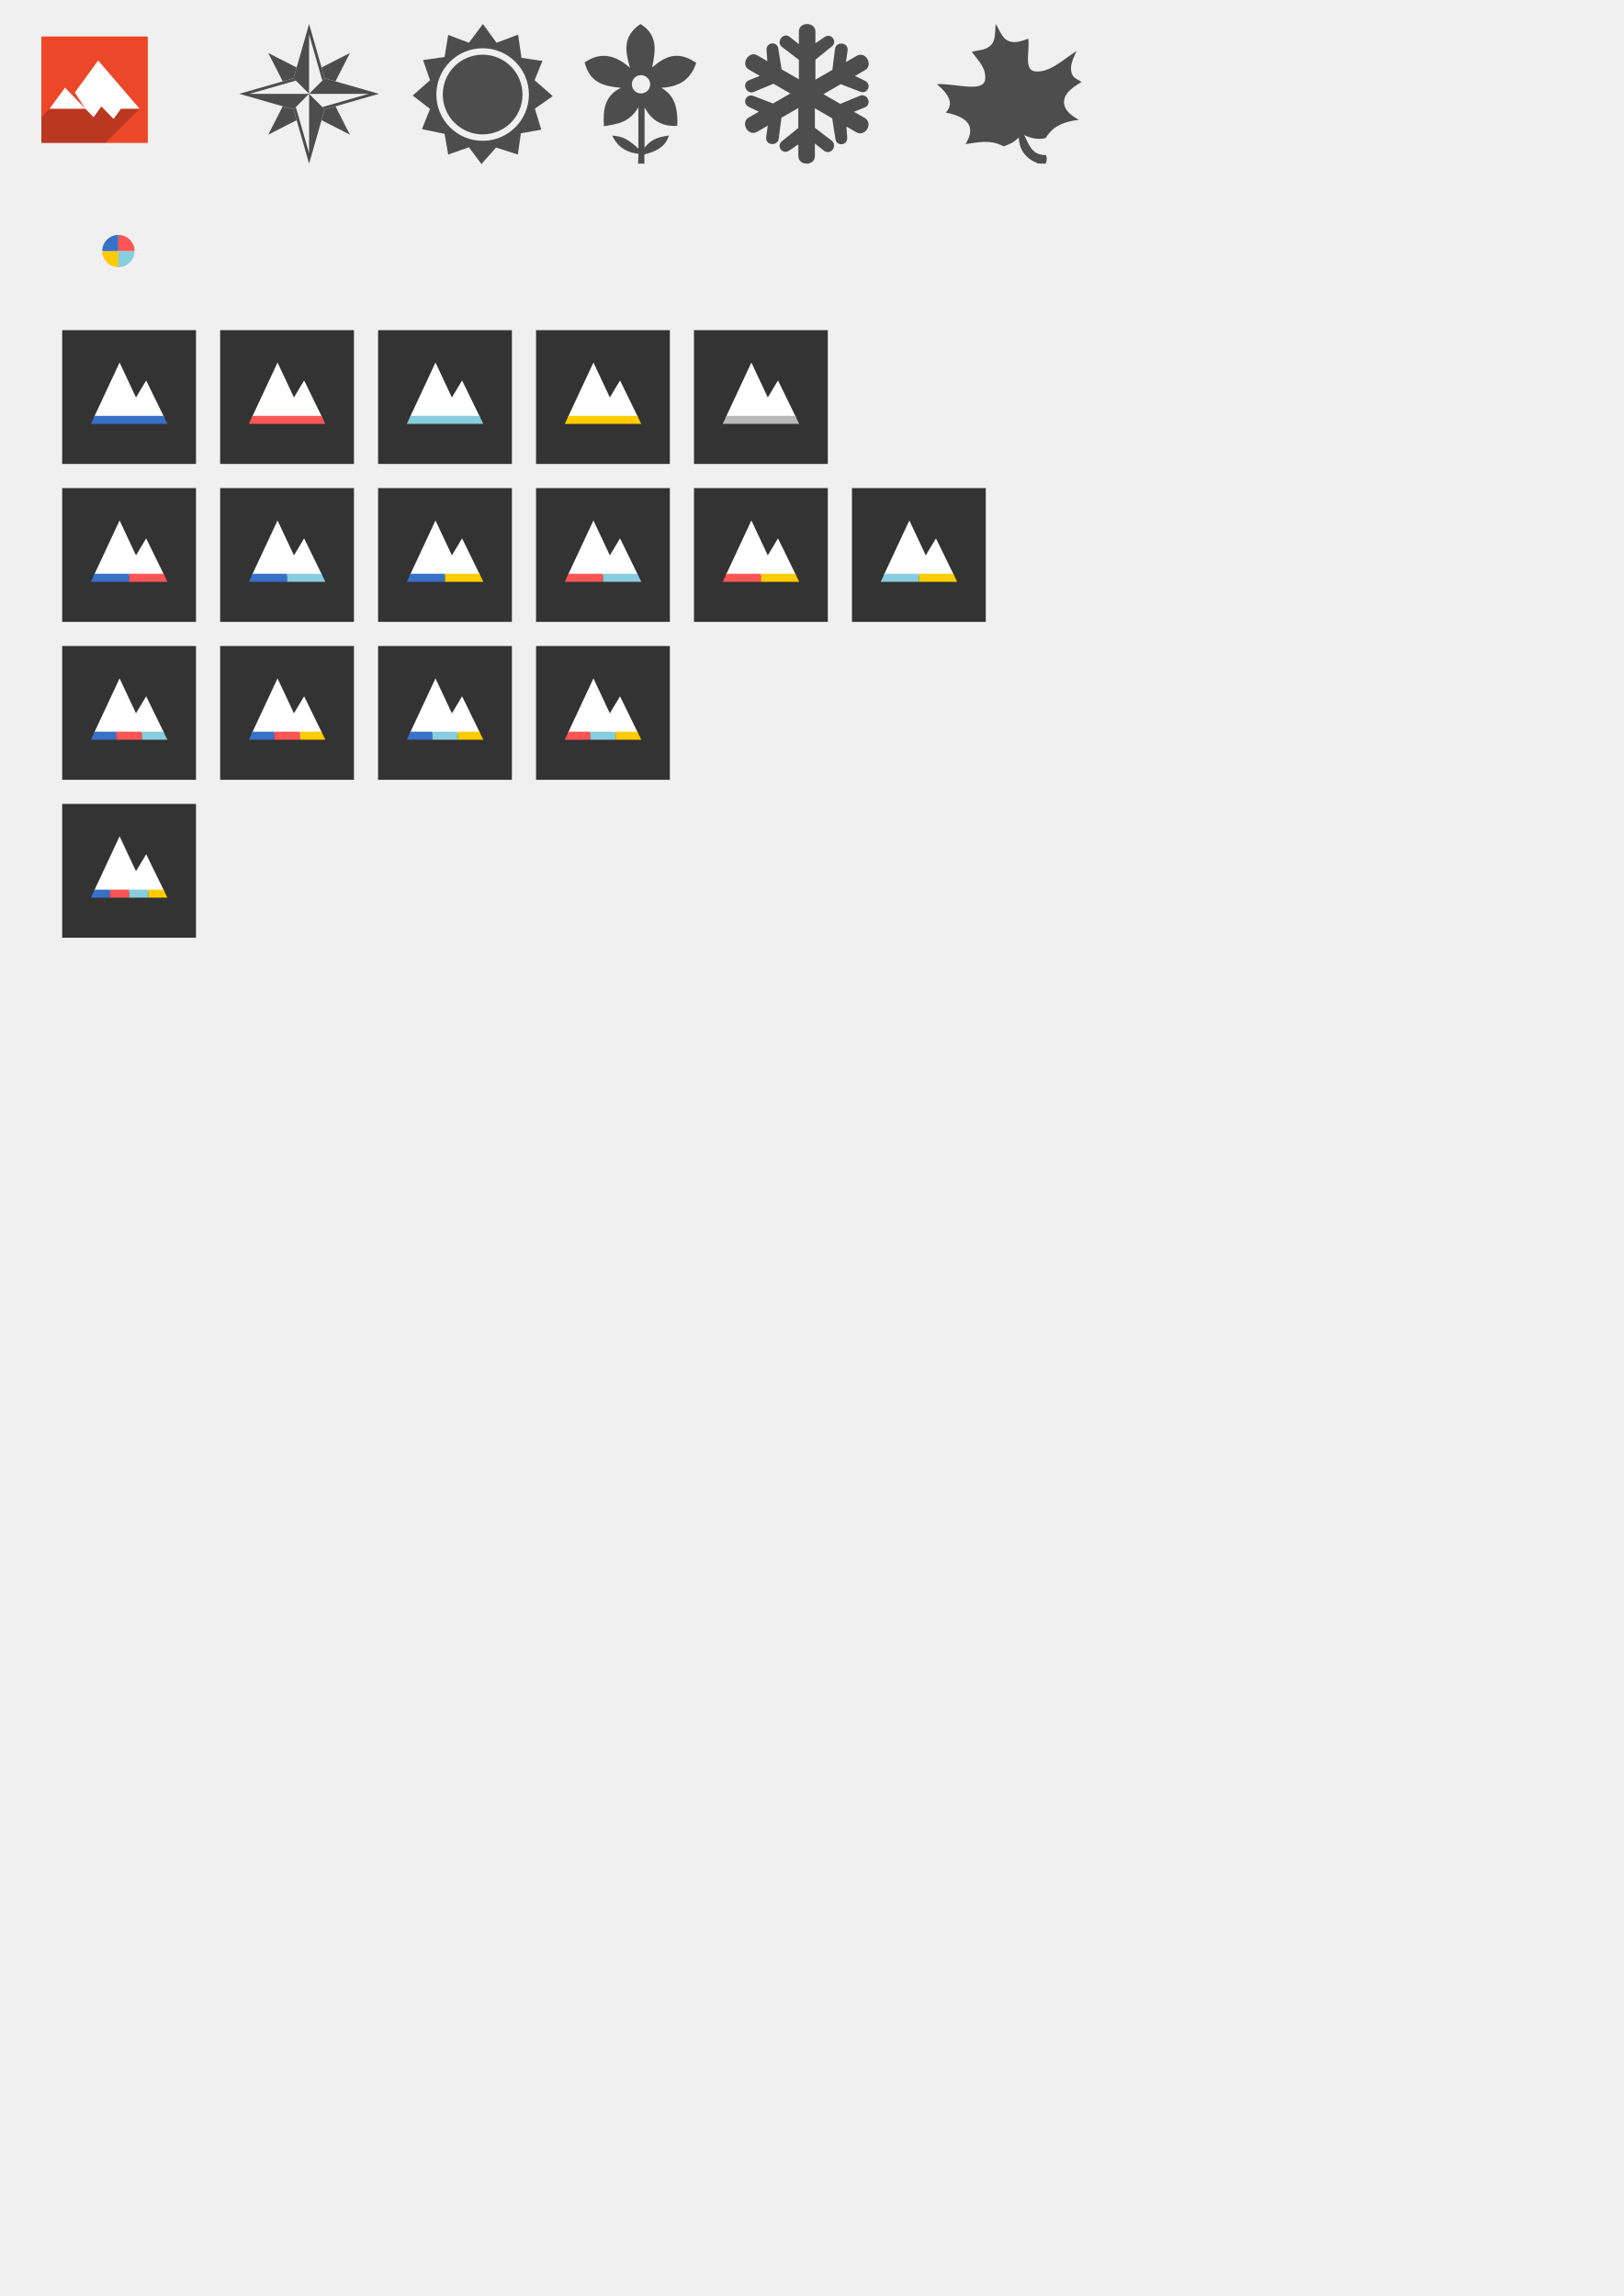
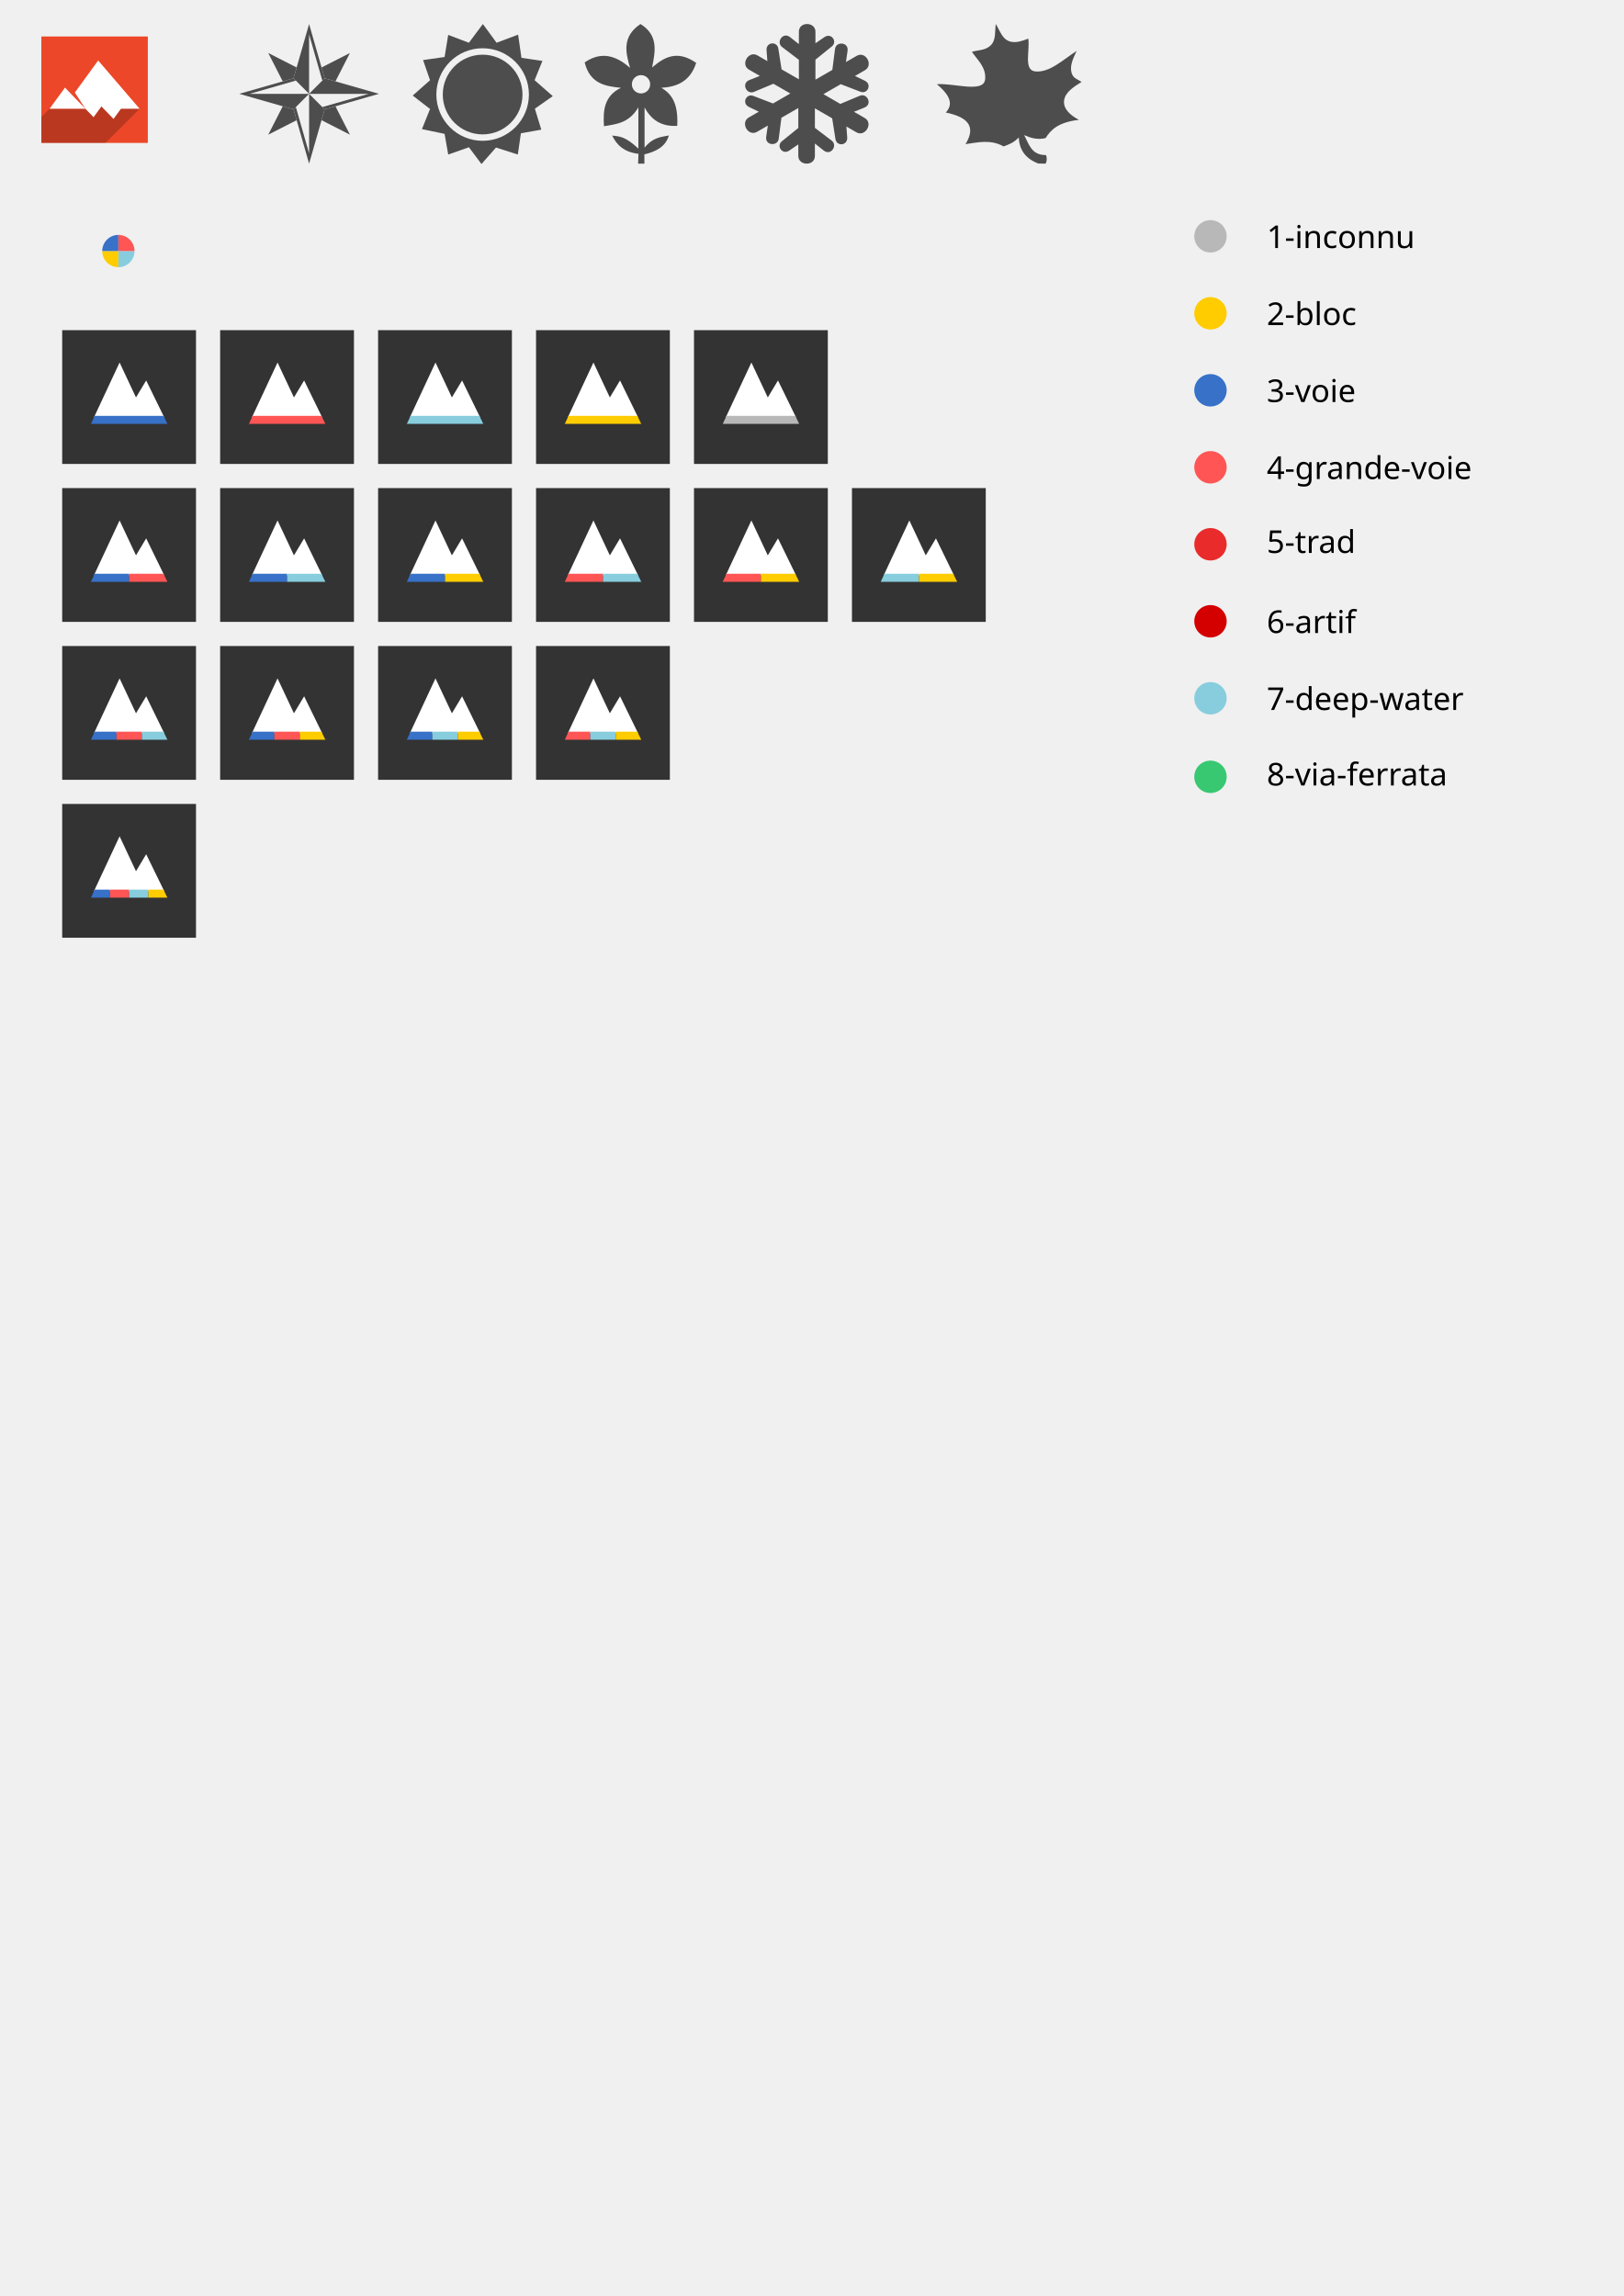
<svg xmlns="http://www.w3.org/2000/svg" height="297mm" width="210mm" viewBox="0 0 744.094 1052.362" id="svg2" version="1.1">
  <defs id="defs8" />
  <g id="g7057" transform="matrix(0.2977035,0,0,0.2977035,13.30934,11.7437)">
    <rect y="16.722" x="18.951" height="163.874" width="163.874" id="rect6242" style="fill:#ec4728" />
    <path id="path6250" d="m 18.951,140.646 0,39.949 98.648,0 52.588,-52.588 -58.778,-3.614 -24.623,3.614 -55.198,-5.8e-4 z" style="fill:#000000;fill-opacity:0.212;fill-rule:evenodd;stroke:none;stroke-width:1px;stroke-linecap:butt;stroke-linejoin:miter;stroke-opacity:1" />
    <g style="fill:#ffffff" transform="matrix(1.181733,0,0,1.181733,-361.6179,-318.1257)" id="layer1">
      <path id="path4529" d="m 396.057,314.617 -30.404,41.754 13.795,21.154 10.611,10.965 10.225,-14.023 15.77,16.295 9.652,-13.236 24.316,0 -53.965,-62.908 z M 379.447,377.525 362.785,360.311 352.809,350 l -20.07,27.525 46.709,0 z" style="fill:#ffffff;fill-opacity:1;fill-rule:evenodd;stroke:none;stroke-width:1px;stroke-linecap:butt;stroke-linejoin:miter;stroke-opacity:1" />
    </g>
  </g>
  <path style="fill:#4d4d4d;fill-rule:evenodd;stroke:none;stroke-width:1px;stroke-linecap:butt;stroke-linejoin:miter;stroke-opacity:1" d="m 141.648,11.009 -7.125,24.873 7.125,7.125 0,-27.253 6.068,21.185 1.056,-1.056 z" id="path6326" />
  <path style="fill:#4d4d4d;fill-opacity:1;fill-rule:evenodd;stroke:none;stroke-width:1px;stroke-linecap:butt;stroke-linejoin:miter;stroke-opacity:1" d="m 134.523,35.882 -24.873,7.125 24.873,7.125 7.125,-7.125 -27.253,0 21.185,-6.068 z" id="path6328" />
  <path id="path6330" d="m 173.646,43.007 -24.873,-7.125 -7.125,7.125 27.253,0 -21.185,6.068 1.056,1.057 z" style="fill:#4d4d4d;fill-rule:evenodd;stroke:none;stroke-width:1px;stroke-linecap:butt;stroke-linejoin:miter;stroke-opacity:1" />
  <path style="fill:#4d4d4d;fill-rule:evenodd;stroke:none;stroke-width:1px;stroke-linecap:butt;stroke-linejoin:miter;stroke-opacity:1" d="m 141.648,75.004 7.125,-24.873 -7.125,-7.125 0,27.253 -6.068,-21.185 -1.056,1.056 z" id="path6332" />
  <path style="fill:#4d4d4d;fill-opacity:1;fill-rule:evenodd;stroke:none;stroke-width:1px;stroke-linecap:butt;stroke-linejoin:miter;stroke-opacity:1" d="m 129.57,48.712 -6.643,13.015 13.015,-6.643 -1.419,-4.953 z" id="path6334" />
  <path id="path6336" d="m 135.942,30.929 -13.015,-6.643 6.643,13.015 4.953,-1.419 z" style="fill:#4d4d4d;fill-opacity:1;fill-rule:evenodd;stroke:none;stroke-width:1px;stroke-linecap:butt;stroke-linejoin:miter;stroke-opacity:1" />
  <path style="fill:#4d4d4d;fill-opacity:1;fill-rule:evenodd;stroke:none;stroke-width:1px;stroke-linecap:butt;stroke-linejoin:miter;stroke-opacity:1" d="m 153.726,37.301 6.643,-13.015 -13.015,6.643 1.419,4.953 z" id="path6338" />
  <path id="path6340" d="m 147.354,55.084 13.015,6.643 -6.643,-13.015 -4.953,1.419 z" style="fill:#4d4d4d;fill-opacity:1;fill-rule:evenodd;stroke:none;stroke-width:1px;stroke-linecap:butt;stroke-linejoin:miter;stroke-opacity:1" />
  <path style="fill:#4d4d4d;fill-opacity:1;fill-rule:evenodd;stroke:none;stroke-width:1px;stroke-linecap:butt;stroke-linejoin:miter;stroke-opacity:1" d="m 221.288,11.009 -6.406,8.582 -9.48,-3.584 -1.666,10.119 -9.86,1.408 3.203,9.221 -7.943,7.045 7.943,6.147 -3.713,9.228 10.37,2.176 1.666,9.48 9.48,-3.332 5.767,7.684 6.657,-7.555 9.997,3.203 1.408,-9.738 9.35,-1.666 -2.944,-9.602 8.194,-5.767 -8.323,-7.304 3.584,-8.833 -9.602,-1.415 -1.537,-10.629 -9.867,3.713 -6.277,-8.582 z m -0.108,11.11 a 21.212,21.212 0 0 1 21.207,21.207 21.212,21.212 0 0 1 -21.207,21.214 21.212,21.212 0 0 1 -21.214,-21.214 21.212,21.212 0 0 1 21.214,-21.207 z m 0,2.944 A 18.266,18.266 0 0 0 202.91,43.326 18.266,18.266 0 0 0 221.18,61.596 18.266,18.266 0 0 0 239.443,43.326 18.266,18.266 0 0 0 221.18,25.063 Z" id="path6257" />
  <path style="fill:#4d4d4d;fill-opacity:1;fill-rule:evenodd;stroke:none;stroke-width:1px;stroke-linecap:butt;stroke-linejoin:miter;stroke-opacity:1" d="m 369.9,11.009 c -1.898,-0.02 -3.793,1.133 -3.793,3.522 l 0,5.694 -4.057,-3.206 c -3.266,-2.581 -6.522,2.336 -3.669,4.512 l 7.726,5.892 0,8.929 -7.932,-4.571 -1.504,-9.56 c -0.27,-1.713 -1.686,-2.465 -3.001,-2.311 -1.315,0.154 -2.529,1.216 -2.385,3.133 l 0.374,4.975 -4.586,-2.649 c -3.997,-2.308 -7.938,4.186 -3.801,6.574 l 4.931,2.847 -4.806,1.908 c -3.869,1.538 -1.227,6.812 2.084,5.43 l 8.959,-3.742 7.741,4.468 -7.932,4.578 -9.032,-3.478 c -3.237,-1.245 -5.447,3.41 -1.981,5.077 l 4.498,2.164 -4.593,2.649 c -3.997,2.308 -0.337,8.963 3.801,6.574 l 4.931,-2.847 -0.748,5.114 c -0.602,4.119 5.28,4.476 5.738,0.917 l 1.24,-9.634 7.741,-4.468 0,9.157 -7.528,6.083 c -2.696,2.181 0.228,6.424 3.404,4.256 l 4.124,-2.817 0,5.305 c 0,4.615 7.594,4.777 7.594,0 l 0,-5.694 4.05,3.206 c 3.266,2.581 6.522,-2.344 3.669,-4.52 l -7.719,-5.884 0,-8.937 7.924,4.578 1.504,9.553 c 0.54,3.426 5.675,3.021 5.385,-0.814 l -0.374,-4.982 4.593,2.656 c 3.997,2.308 7.931,-4.186 3.793,-6.574 l -4.931,-2.847 4.806,-1.915 c 3.869,-1.538 1.235,-6.812 -2.076,-5.43 l -8.966,3.742 -7.741,-4.468 7.932,-4.571 9.032,3.47 c 3.237,1.245 5.447,-3.403 1.981,-5.07 l -4.498,-2.164 4.593,-2.649 c 3.997,-2.308 0.337,-8.963 -3.801,-6.574 l -4.931,2.847 0.748,-5.121 c 0.602,-4.119 -5.28,-4.476 -5.738,-0.917 l -1.24,9.634 -7.741,4.468 0,-9.149 7.528,-6.09 c 2.696,-2.181 -0.228,-6.424 -3.404,-4.256 l -4.124,2.817 0,-5.297 c 0,-2.308 -1.896,-3.502 -3.793,-3.522 z" id="path6275" />
  <path style="opacity:1;fill:#4d4d4d;fill-opacity:1;fill-rule:evenodd;stroke:none;stroke-width:1px;stroke-linecap:butt;stroke-linejoin:miter;stroke-opacity:1" d="m 293.509,11.009 c -8.483,5.744 -6.89,12.895 -4.756,20.123 -6.379,-5.644 -13.166,-7.792 -20.822,-2.527 2.478,9.867 9.476,10.9 16.627,11.65 -7.641,3.659 -8.291,10.373 -7.767,17.596 5.663,-0.967 11.443,-1.376 15.755,-8.646 l 0,18.905 c -6.329,-5.926 -8.912,-5.526 -12.003,-5.981 2.045,4.272 5.373,7.586 12.052,8.383 l -0.173,4.493 2.88,0 0,-4.236 c 5.371,-1.312 9.776,-3.551 11.214,-8.68 -3.71,0.724 -7.42,0.941 -11.131,5.586 l 0,-18.42 c 2.955,5.47 7.487,8.878 14.973,8.424 0.562,-11.02 -3.022,-14.838 -7.289,-17.465 9.62,-0.428 13.891,-5.054 15.976,-11.394 -8.759,-6.088 -14.66,-2.6 -20.206,2.097 1.485,-7.393 2.957,-14.787 -5.33,-19.908 z m 0.249,23.432 a 4.198,4.198 0 0 1 4.202,4.195 4.198,4.198 0 0 1 -4.202,4.195 4.198,4.198 0 0 1 -4.195,-4.195 4.198,4.198 0 0 1 4.195,-4.195 z" id="path6255" />
  <path style="opacity:1;fill:#4d4d4d;fill-opacity:1;fill-rule:evenodd;stroke:none;stroke-width:1px;stroke-linecap:butt;stroke-linejoin:miter;stroke-opacity:1" d="m 479.168,75.004 c 0.695,-1.307 0.626,-2.614 0.209,-3.921 -6.833,0.039 -7.818,-5.103 -10.039,-9.15 3.005,1.321 6.134,2.247 9.829,1.359 2.414,-3.837 5.829,-7.282 15.267,-8.365 -3.799,-2.022 -7.236,-4.905 -6.797,-8.784 0.433,-3.827 4.345,-6.309 7.999,-8.575 -1.608,-1.209 -3.785,-1.516 -4.549,-4.13 -0.975,-3.338 0.739,-6.727 2.3,-10.091 -6.171,3.966 -12.227,9.92 -18.822,9.411 -5.73,-0.442 -2.442,-9.878 -3.346,-15.058 -2.667,1.055 -5.399,2.004 -7.999,1.412 -4.038,-0.92 -4.932,-5.138 -6.902,-8.104 -0.455,3.34 0.209,7.287 -2.248,9.725 -2.509,2.489 -5.786,2.118 -8.679,3.032 2.592,3.764 6.612,7.133 6.065,12.6 -0.648,6.485 -14.702,1.539 -22.116,2.248 7.245,6.015 6.954,9.863 4.078,12.966 9.497,1.953 14.282,5.996 9.045,14.483 5.747,-0.798 11.449,-2.296 17.463,1.046 2.318,-0.882 4.636,-1.629 6.954,-4.13 0.226,5.603 3,9.715 8.941,11.973 z" id="path7061" />
  <path id="path6262" d="m -60.676,129.755 16.916,-36.231 9.683,20.624 6.02,-10.033 12.53,25.64 z" style="fill:#cccccc;fill-rule:evenodd;stroke:none;stroke-width:1px;stroke-linecap:butt;stroke-linejoin:miter;stroke-opacity:1" />
  <path style="fill:#ffcc00;fill-opacity:1;stroke:none" d="m 54.25,115.07 -7.4,0 A 7.4,7.4 0 0 0 54.25,122.471 l 0,-7.4 z" id="path6719" />
  <path style="fill:#3771c8;fill-opacity:1;stroke:none" d="m 54.25,107.67 a 7.4,7.4 0 0 0 -7.4,7.4 l 7.4,0 0,-7.4 z" id="path6709" />
  <path style="fill:#87cdde;fill-opacity:1;stroke:none" d="m 61.65,115.07 -7.4,0 0,7.4 a 7.4,7.4 0 0 0 7.4,-7.4 z" id="path6716" />
  <path style="fill:#ff5555;fill-opacity:1;stroke:none" d="m 54.25,107.67 0,7.4 7.4,0 A 7.4,7.4 0 0 0 54.25,107.67 Z" id="circle6345-6" />
  <rect y="151.328" x="28.5" height="61.322" width="61.322" id="rect7110" style="fill:#333333;stroke:none" />
  <g id="g7370">
    <path style="fill:#ffffff;fill-rule:evenodd;stroke:none;stroke-width:1px;stroke-linecap:butt;stroke-linejoin:miter;stroke-opacity:1" d="m 54.802,166.16 -11.741,25.146 32.2,0 -8.27,-16.925 -4.673,7.788 -7.517,-16.008 z" id="path7114" />
    <path style="fill:#3771c8;fill-opacity:1;fill-rule:evenodd;stroke:none;stroke-width:1px;stroke-linecap:butt;stroke-linejoin:miter;stroke-opacity:1" d="m 74.913,190.593 -31.519,0 -1.723,3.691 35.046,0 z" id="path7112" />
  </g>
  <rect style="fill:#333333;stroke:none" id="rect7124" width="61.322" height="61.322" x="100.885" y="151.328" />
  <g id="g7374">
    <path id="path7126" d="m 127.186,166.16 -11.741,25.146 32.2,0 -8.27,-16.925 -4.673,7.788 -7.517,-16.008 z" style="fill:#ffffff;fill-rule:evenodd;stroke:none;stroke-width:1px;stroke-linecap:butt;stroke-linejoin:miter;stroke-opacity:1" />
    <path id="path7128" d="m 147.298,190.593 -31.519,0 -1.723,3.691 35.046,0 z" style="fill:#ff5555;fill-opacity:1;fill-rule:evenodd;stroke:none;stroke-width:1px;stroke-linecap:butt;stroke-linejoin:miter;stroke-opacity:1" />
  </g>
  <rect y="151.328" x="173.269" height="61.322" width="61.322" id="rect7130" style="fill:#333333;stroke:none" />
  <g id="g7378">
    <path style="fill:#ffffff;fill-rule:evenodd;stroke:none;stroke-width:1px;stroke-linecap:butt;stroke-linejoin:miter;stroke-opacity:1" d="m 199.571,166.16 -11.741,25.146 32.2,0 -8.27,-16.925 -4.673,7.788 -7.517,-16.008 z" id="path7132" />
    <path style="fill:#87cdde;fill-opacity:1;fill-rule:evenodd;stroke:none;stroke-width:1px;stroke-linecap:butt;stroke-linejoin:miter;stroke-opacity:1" d="m 219.682,190.593 -31.519,0 -1.723,3.691 35.046,0 z" id="path7134" />
  </g>
  <rect style="fill:#333333;stroke:none" id="rect7136" width="61.322" height="61.322" x="245.654" y="151.328" />
  <g id="g7382">
    <path id="path7138" d="m 271.956,166.16 -11.741,25.146 32.2,0 -8.27,-16.925 -4.673,7.788 -7.517,-16.008 z" style="fill:#ffffff;fill-rule:evenodd;stroke:none;stroke-width:1px;stroke-linecap:butt;stroke-linejoin:miter;stroke-opacity:1" />
    <path id="path7140" d="m 292.067,190.593 -31.519,0 -1.723,3.691 35.046,0 z" style="fill:#ffcc00;fill-opacity:1;fill-rule:evenodd;stroke:none;stroke-width:1px;stroke-linecap:butt;stroke-linejoin:miter;stroke-opacity:1" />
  </g>
  <rect y="151.328" x="318.039" height="61.322" width="61.322" id="rect7142" style="fill:#333333;stroke:none" />
  <g id="g7386">
    <path style="fill:#ffffff;fill-rule:evenodd;stroke:none;stroke-width:1px;stroke-linecap:butt;stroke-linejoin:miter;stroke-opacity:1" d="m 344.341,166.16 -11.741,25.146 32.2,0 -8.27,-16.925 -4.673,7.788 -7.517,-16.008 z" id="path7144" />
    <path style="fill:#b8b8b8;fill-opacity:1;fill-rule:evenodd;stroke:none;stroke-width:1px;stroke-linecap:butt;stroke-linejoin:miter;stroke-opacity:1" d="m 364.452,190.593 -31.519,0 -1.723,3.691 35.046,0 z" id="path7146" />
  </g>
  <rect style="fill:#333333;stroke:none" id="rect7188" width="61.322" height="61.322" x="28.5" y="223.713" />
  <g id="g7390">
    <path id="path7190" d="m 54.802,238.545 -11.741,25.146 32.2,0 -8.27,-16.925 -4.673,7.788 -7.517,-16.008 z" style="fill:#ffffff;fill-rule:evenodd;stroke:none;stroke-width:1px;stroke-linecap:butt;stroke-linejoin:miter;stroke-opacity:1" />
    <path id="path7199" d="m 59.193,262.978 -15.799,0 -1.725,3.691 17.523,0 0,-3.691 z" style="fill:#3771c8;fill-opacity:1;fill-rule:evenodd;stroke:none;stroke-width:1px;stroke-linecap:butt;stroke-linejoin:miter;stroke-opacity:1" />
    <path id="path7192" d="m 59.193,262.978 0,3.691 17.523,0 -1.805,-3.691 -15.719,0 z" style="fill:#ff5555;fill-opacity:1;fill-rule:evenodd;stroke:none;stroke-width:1px;stroke-linecap:butt;stroke-linejoin:miter;stroke-opacity:1" />
  </g>
  <rect y="223.713" x="100.885" height="61.322" width="61.322" id="rect7201" style="fill:#333333;stroke:none" />
  <g id="g7395">
    <path style="fill:#ffffff;fill-rule:evenodd;stroke:none;stroke-width:1px;stroke-linecap:butt;stroke-linejoin:miter;stroke-opacity:1" d="m 127.186,238.545 -11.741,25.146 32.2,0 -8.27,-16.925 -4.673,7.788 -7.517,-16.008 z" id="path7203" />
    <path style="fill:#3771c8;fill-opacity:1;fill-rule:evenodd;stroke:none;stroke-width:1px;stroke-linecap:butt;stroke-linejoin:miter;stroke-opacity:1" d="m 131.578,262.978 -15.799,0 -1.725,3.691 17.523,0 0,-3.691 z" id="path7205" />
    <path style="fill:#87cdde;fill-opacity:1;fill-rule:evenodd;stroke:none;stroke-width:1px;stroke-linecap:butt;stroke-linejoin:miter;stroke-opacity:1" d="m 131.578,262.978 0,3.691 17.523,0 -1.805,-3.691 -15.719,0 z" id="path7207" />
  </g>
  <rect style="fill:#333333;stroke:none" id="rect7213" width="61.322" height="61.322" x="173.269" y="223.713" />
  <g id="g7400">
    <path id="path7215" d="m 199.571,238.545 -11.741,25.146 32.2,0 -8.27,-16.925 -4.673,7.788 -7.517,-16.008 z" style="fill:#ffffff;fill-rule:evenodd;stroke:none;stroke-width:1px;stroke-linecap:butt;stroke-linejoin:miter;stroke-opacity:1" />
    <path id="path7217" d="m 203.963,262.978 -15.799,0 -1.725,3.691 17.523,0 0,-3.691 z" style="fill:#3771c8;fill-opacity:1;fill-rule:evenodd;stroke:none;stroke-width:1px;stroke-linecap:butt;stroke-linejoin:miter;stroke-opacity:1" />
    <path id="path7219" d="m 203.963,262.978 0,3.691 17.523,0 -1.805,-3.691 -15.719,0 z" style="fill:#ffcc00;fill-opacity:1;fill-rule:evenodd;stroke:none;stroke-width:1px;stroke-linecap:butt;stroke-linejoin:miter;stroke-opacity:1" />
  </g>
  <rect y="223.713" x="245.654" height="61.322" width="61.322" id="rect7221" style="fill:#333333;stroke:none" />
  <g id="g7405">
    <path style="fill:#ffffff;fill-rule:evenodd;stroke:none;stroke-width:1px;stroke-linecap:butt;stroke-linejoin:miter;stroke-opacity:1" d="m 271.956,238.545 -11.741,25.146 32.2,0 -8.27,-16.925 -4.673,7.788 -7.517,-16.008 z" id="path7223" />
    <path style="fill:#ff5555;fill-opacity:1;fill-rule:evenodd;stroke:none;stroke-width:1px;stroke-linecap:butt;stroke-linejoin:miter;stroke-opacity:1" d="m 276.348,262.978 -15.799,0 -1.725,3.691 17.523,0 0,-3.691 z" id="path7225" />
    <path style="fill:#87cdde;fill-opacity:1;fill-rule:evenodd;stroke:none;stroke-width:1px;stroke-linecap:butt;stroke-linejoin:miter;stroke-opacity:1" d="m 276.348,262.978 0,3.691 17.523,0 -1.805,-3.691 -15.719,0 z" id="path7227" />
  </g>
  <rect style="fill:#333333;stroke:none" id="rect7229" width="61.322" height="61.322" x="318.039" y="223.713" />
  <g id="g7410">
    <path id="path7231" d="m 344.341,238.545 -11.741,25.146 32.2,0 -8.27,-16.925 -4.673,7.788 -7.517,-16.008 z" style="fill:#ffffff;fill-rule:evenodd;stroke:none;stroke-width:1px;stroke-linecap:butt;stroke-linejoin:miter;stroke-opacity:1" />
    <path id="path7233" d="m 348.732,262.978 -15.799,0 -1.725,3.691 17.523,0 0,-3.691 z" style="fill:#ff5555;fill-opacity:1;fill-rule:evenodd;stroke:none;stroke-width:1px;stroke-linecap:butt;stroke-linejoin:miter;stroke-opacity:1" />
    <path id="path7235" d="m 348.732,262.978 0,3.691 17.523,0 -1.805,-3.691 -15.719,0 z" style="fill:#ffcc00;fill-opacity:1;fill-rule:evenodd;stroke:none;stroke-width:1px;stroke-linecap:butt;stroke-linejoin:miter;stroke-opacity:1" />
  </g>
  <rect y="223.713" x="390.424" height="61.322" width="61.322" id="rect7241" style="fill:#333333;stroke:none" />
  <g id="g7415">
    <path style="fill:#ffffff;fill-rule:evenodd;stroke:none;stroke-width:1px;stroke-linecap:butt;stroke-linejoin:miter;stroke-opacity:1" d="m 416.725,238.545 -11.741,25.146 32.2,0 -8.27,-16.925 -4.673,7.788 -7.517,-16.008 z" id="path7243" />
    <path style="fill:#87cdde;fill-opacity:1;fill-rule:evenodd;stroke:none;stroke-width:1px;stroke-linecap:butt;stroke-linejoin:miter;stroke-opacity:1" d="m 421.117,262.978 -15.799,0 -1.725,3.691 17.523,0 0,-3.691 z" id="path7245" />
    <path style="fill:#ffcc00;fill-opacity:1;fill-rule:evenodd;stroke:none;stroke-width:1px;stroke-linecap:butt;stroke-linejoin:miter;stroke-opacity:1" d="m 421.117,262.978 0,3.691 17.523,0 -1.805,-3.691 -15.719,0 z" id="path7247" />
  </g>
  <rect style="fill:#333333;stroke:none" id="rect7263" width="61.322" height="61.322" x="28.5" y="296.098" />
  <g id="g7420">
    <path id="path7265" d="m 54.802,310.93 -11.741,25.146 32.2,0 -8.27,-16.925 -4.673,7.788 -7.517,-16.008 z" style="fill:#ffffff;fill-rule:evenodd;stroke:none;stroke-width:1px;stroke-linecap:butt;stroke-linejoin:miter;stroke-opacity:1" />
    <path id="path7294" d="M 53.354 335.361 L 43.395 335.361 L 41.67 339.053 L 53.354 339.053 L 53.354 335.361 z " style="fill:#3771c8;fill-opacity:1;fill-rule:evenodd;stroke:none;stroke-width:1px;stroke-linecap:butt;stroke-linejoin:miter;stroke-opacity:1" />
    <path id="path7297" d="M 65.035 335.361 L 53.354 335.361 L 53.354 339.053 L 65.035 339.053 L 65.035 335.361 z " style="fill:#ff5555;fill-opacity:1;fill-rule:evenodd;stroke:none;stroke-width:1px;stroke-linecap:butt;stroke-linejoin:miter;stroke-opacity:1" />
    <path id="path7267" d="M 65.035 335.361 L 65.035 339.053 L 76.717 339.053 L 74.912 335.361 L 65.035 335.361 z " style="fill:#87cdde;fill-opacity:1;fill-rule:evenodd;stroke:none;stroke-width:1px;stroke-linecap:butt;stroke-linejoin:miter;stroke-opacity:1" />
  </g>
  <rect y="296.098" x="100.885" height="61.322" width="61.322" id="rect7299" style="fill:#333333;stroke:none" />
  <g id="g7426">
    <path style="fill:#ffffff;fill-rule:evenodd;stroke:none;stroke-width:1px;stroke-linecap:butt;stroke-linejoin:miter;stroke-opacity:1" d="m 127.186,310.93 -11.741,25.146 32.2,0 -8.27,-16.925 -4.673,7.788 -7.517,-16.008 z" id="path7301" />
    <path style="fill:#3771c8;fill-opacity:1;fill-rule:evenodd;stroke:none;stroke-width:1px;stroke-linecap:butt;stroke-linejoin:miter;stroke-opacity:1" d="m 125.738,335.361 -9.959,0 -1.725,3.691 11.684,0 0,-3.691 z" id="path7303" />
    <path style="fill:#ff5555;fill-opacity:1;fill-rule:evenodd;stroke:none;stroke-width:1px;stroke-linecap:butt;stroke-linejoin:miter;stroke-opacity:1" d="m 137.42,335.361 -11.682,0 0,3.691 11.682,0 0,-3.691 z" id="path7305" />
    <path style="fill:#ffcc00;fill-opacity:1;fill-rule:evenodd;stroke:none;stroke-width:1px;stroke-linecap:butt;stroke-linejoin:miter;stroke-opacity:1" d="m 137.42,335.361 0,3.691 11.682,0 -1.805,-3.691 -9.877,0 z" id="path7307" />
  </g>
  <rect style="fill:#333333;stroke:none" id="rect7309" width="61.322" height="61.322" x="173.269" y="296.098" />
  <g id="g7432">
    <path id="path7311" d="m 199.571,310.93 -11.741,25.146 32.2,0 -8.27,-16.925 -4.673,7.788 -7.517,-16.008 z" style="fill:#ffffff;fill-rule:evenodd;stroke:none;stroke-width:1px;stroke-linecap:butt;stroke-linejoin:miter;stroke-opacity:1" />
    <path id="path7313" d="m 198.123,335.361 -9.959,0 -1.725,3.691 11.684,0 0,-3.691 z" style="fill:#3771c8;fill-opacity:1;fill-rule:evenodd;stroke:none;stroke-width:1px;stroke-linecap:butt;stroke-linejoin:miter;stroke-opacity:1" />
    <path id="path7315" d="m 209.805,335.361 -11.682,0 0,3.691 11.682,0 0,-3.691 z" style="fill:#87cdde;fill-opacity:1;fill-rule:evenodd;stroke:none;stroke-width:1px;stroke-linecap:butt;stroke-linejoin:miter;stroke-opacity:1" />
    <path id="path7317" d="m 209.805,335.361 0,3.691 11.682,0 -1.805,-3.691 -9.877,0 z" style="fill:#ffcc00;fill-opacity:1;fill-rule:evenodd;stroke:none;stroke-width:1px;stroke-linecap:butt;stroke-linejoin:miter;stroke-opacity:1" />
  </g>
  <rect y="296.098" x="245.654" height="61.322" width="61.322" id="rect7319" style="fill:#333333;stroke:none" />
  <g id="g7438">
    <path style="fill:#ffffff;fill-rule:evenodd;stroke:none;stroke-width:1px;stroke-linecap:butt;stroke-linejoin:miter;stroke-opacity:1" d="m 271.956,310.93 -11.741,25.146 32.2,0 -8.27,-16.925 -4.673,7.788 -7.517,-16.008 z" id="path7321" />
    <path style="fill:#ff5555;fill-opacity:1;fill-rule:evenodd;stroke:none;stroke-width:1px;stroke-linecap:butt;stroke-linejoin:miter;stroke-opacity:1" d="m 270.508,335.361 -9.959,0 -1.725,3.691 11.684,0 0,-3.691 z" id="path7323" />
    <path style="fill:#87cdde;fill-opacity:1;fill-rule:evenodd;stroke:none;stroke-width:1px;stroke-linecap:butt;stroke-linejoin:miter;stroke-opacity:1" d="m 282.189,335.361 -11.682,0 0,3.691 11.682,0 0,-3.691 z" id="path7325" />
    <path style="fill:#ffcc00;fill-opacity:1;fill-rule:evenodd;stroke:none;stroke-width:1px;stroke-linecap:butt;stroke-linejoin:miter;stroke-opacity:1" d="m 282.189,335.361 0,3.691 11.682,0 -1.805,-3.691 -9.877,0 z" id="path7327" />
  </g>
  <rect style="fill:#333333;stroke:none" id="rect7329" width="61.322" height="61.322" x="28.5" y="368.482" />
  <g id="g7444">
    <path id="path7331" d="m 54.802,383.315 -11.741,25.146 32.2,0 -8.27,-16.925 -4.673,7.788 -7.517,-16.008 z" style="fill:#ffffff;fill-rule:evenodd;stroke:none;stroke-width:1px;stroke-linecap:butt;stroke-linejoin:miter;stroke-opacity:1" />
    <path id="path7362" d="M 50.398 407.746 L 43.395 407.746 L 41.67 411.438 L 50.398 411.438 L 50.398 407.746 z " style="fill:#3771c8;fill-opacity:1;fill-rule:evenodd;stroke:none;stroke-width:1px;stroke-linecap:butt;stroke-linejoin:miter;stroke-opacity:1" />
    <path id="path7365" d="M 59.193 407.746 L 50.398 407.746 L 50.398 411.438 L 59.193 411.438 L 59.193 407.746 z " style="fill:#ff5555;fill-opacity:1;fill-rule:evenodd;stroke:none;stroke-width:1px;stroke-linecap:butt;stroke-linejoin:miter;stroke-opacity:1" />
    <path id="path7368" d="M 67.988 407.746 L 59.193 407.746 L 59.193 411.438 L 67.988 411.438 L 67.988 407.746 z " style="fill:#87cdde;fill-opacity:1;fill-rule:evenodd;stroke:none;stroke-width:1px;stroke-linecap:butt;stroke-linejoin:miter;stroke-opacity:1" />
    <path id="path7333" d="M 67.988 407.746 L 67.988 411.438 L 76.717 411.438 L 74.912 407.746 L 67.988 407.746 z " style="fill:#ffcc00;fill-opacity:1;fill-rule:evenodd;stroke:none;stroke-width:1px;stroke-linecap:butt;stroke-linejoin:miter;stroke-opacity:1" />
  </g>
+   <circle style="fill:#3771c8;fill-opacity:1;fill-rule:evenodd" id="path6358" cx="554.725" cy="178.891" r="7.425" />
+   <circle r="7.425" cy="214.18" cx="554.725" id="circle6360" style="fill:#ff5555;fill-opacity:1;fill-rule:evenodd" />
+   <circle style="fill:#87cdde;fill-opacity:1;fill-rule:evenodd" id="circle6362" cx="554.725" cy="320.049" r="7.425" />
+   <circle r="7.425" cy="143.601" cx="554.725" id="circle6364" style="fill:#ffcc00;fill-opacity:1;fill-rule:evenodd" />
+   <circle r="7.425" cy="108.312" cx="554.725" id="circle6366" style="fill:#b8b8b8;fill-opacity:1;fill-rule:evenodd" />
+   <circle style="fill:#e92b2b;fill-opacity:1;fill-rule:evenodd" id="circle6368" cx="554.725" cy="249.47" r="7.425" />
+   <circle r="7.425" cy="284.76" cx="554.725" id="circle6370" style="fill:#d40000;fill-opacity:1;fill-rule:evenodd" />
+   <text xml:space="preserve" style="font-style:normal;font-weight:normal;font-size:14.417px;line-height:125%;font-family:sans-serif;letter-spacing:0px;word-spacing:0px;fill:#000000;fill-opacity:1;stroke:none;stroke-width:1px;stroke-linecap:butt;stroke-linejoin:miter;stroke-opacity:1" x="580.517" y="113.687" id="text7172">
+     <tspan id="tspan7174" x="580.517" y="113.687">1-inconnu</tspan>
+     <tspan x="580.517" y="131.708" id="tspan7180" />
+   </text>
+   <text id="text7176" y="148.976" x="580.517" style="font-style:normal;font-weight:normal;font-size:14.417px;line-height:125%;font-family:sans-serif;letter-spacing:0px;word-spacing:0px;fill:#000000;fill-opacity:1;stroke:none;stroke-width:1px;stroke-linecap:butt;stroke-linejoin:miter;stroke-opacity:1" xml:space="preserve">
+     <tspan y="148.976" x="580.517" id="tspan7178">2-bloc</tspan>
+   </text>
+   <text xml:space="preserve" style="font-style:normal;font-weight:normal;font-size:14.417px;line-height:125%;font-family:sans-serif;letter-spacing:0px;word-spacing:0px;fill:#000000;fill-opacity:1;stroke:none;stroke-width:1px;stroke-linecap:butt;stroke-linejoin:miter;stroke-opacity:1" x="580.517" y="184.266" id="text7182">
+     <tspan id="tspan7184" x="580.517" y="184.266">3-voie</tspan>
+   </text>
+   <text id="text7186" y="219.555" x="580.517" style="font-style:normal;font-weight:normal;font-size:14.417px;line-height:125%;font-family:sans-serif;letter-spacing:0px;word-spacing:0px;fill:#000000;fill-opacity:1;stroke:none;stroke-width:1px;stroke-linecap:butt;stroke-linejoin:miter;stroke-opacity:1" xml:space="preserve">
+     <tspan y="219.555" x="580.517" id="tspan7188">4-grande-voie</tspan>
+   </text>
+   <text xml:space="preserve" style="font-style:normal;font-weight:normal;font-size:14.417px;line-height:125%;font-family:sans-serif;letter-spacing:0px;word-spacing:0px;fill:#000000;fill-opacity:1;stroke:none;stroke-width:1px;stroke-linecap:butt;stroke-linejoin:miter;stroke-opacity:1" x="580.517" y="253.447" id="text7190">
+     <tspan id="tspan7192" x="580.517" y="253.447">5-trad</tspan>
+   </text>
+   <text id="text7194" y="290.134" x="580.517" style="font-style:normal;font-weight:normal;font-size:14.417px;line-height:125%;font-family:sans-serif;letter-spacing:0px;word-spacing:0px;fill:#000000;fill-opacity:1;stroke:none;stroke-width:1px;stroke-linecap:butt;stroke-linejoin:miter;stroke-opacity:1" xml:space="preserve">
+     <tspan y="290.134" x="580.517" id="tspan7196">6-artif</tspan>
+   </text>
+   <text xml:space="preserve" style="font-style:normal;font-weight:normal;font-size:14.417px;line-height:125%;font-family:sans-serif;letter-spacing:0px;word-spacing:0px;fill:#000000;fill-opacity:1;stroke:none;stroke-width:1px;stroke-linecap:butt;stroke-linejoin:miter;stroke-opacity:1" x="580.517" y="325.424" id="text7198">
+     <tspan id="tspan7200" x="580.517" y="325.424">7-deep-water</tspan>
+   </text>
+   <circle r="7.425" cy="356.049" cx="554.725" id="circle7202" style="fill:#37c871;fill-opacity:1;fill-rule:evenodd" />
+   <text id="text7204" y="360.027" x="580.517" style="font-style:normal;font-weight:normal;font-size:14.417px;line-height:125%;font-family:sans-serif;letter-spacing:0px;word-spacing:0px;fill:#000000;fill-opacity:1;stroke:none;stroke-width:1px;stroke-linecap:butt;stroke-linejoin:miter;stroke-opacity:1" xml:space="preserve">
+     <tspan y="360.027" x="580.517" id="tspan7206">8-via-ferrata</tspan>
+   </text>
</svg>
